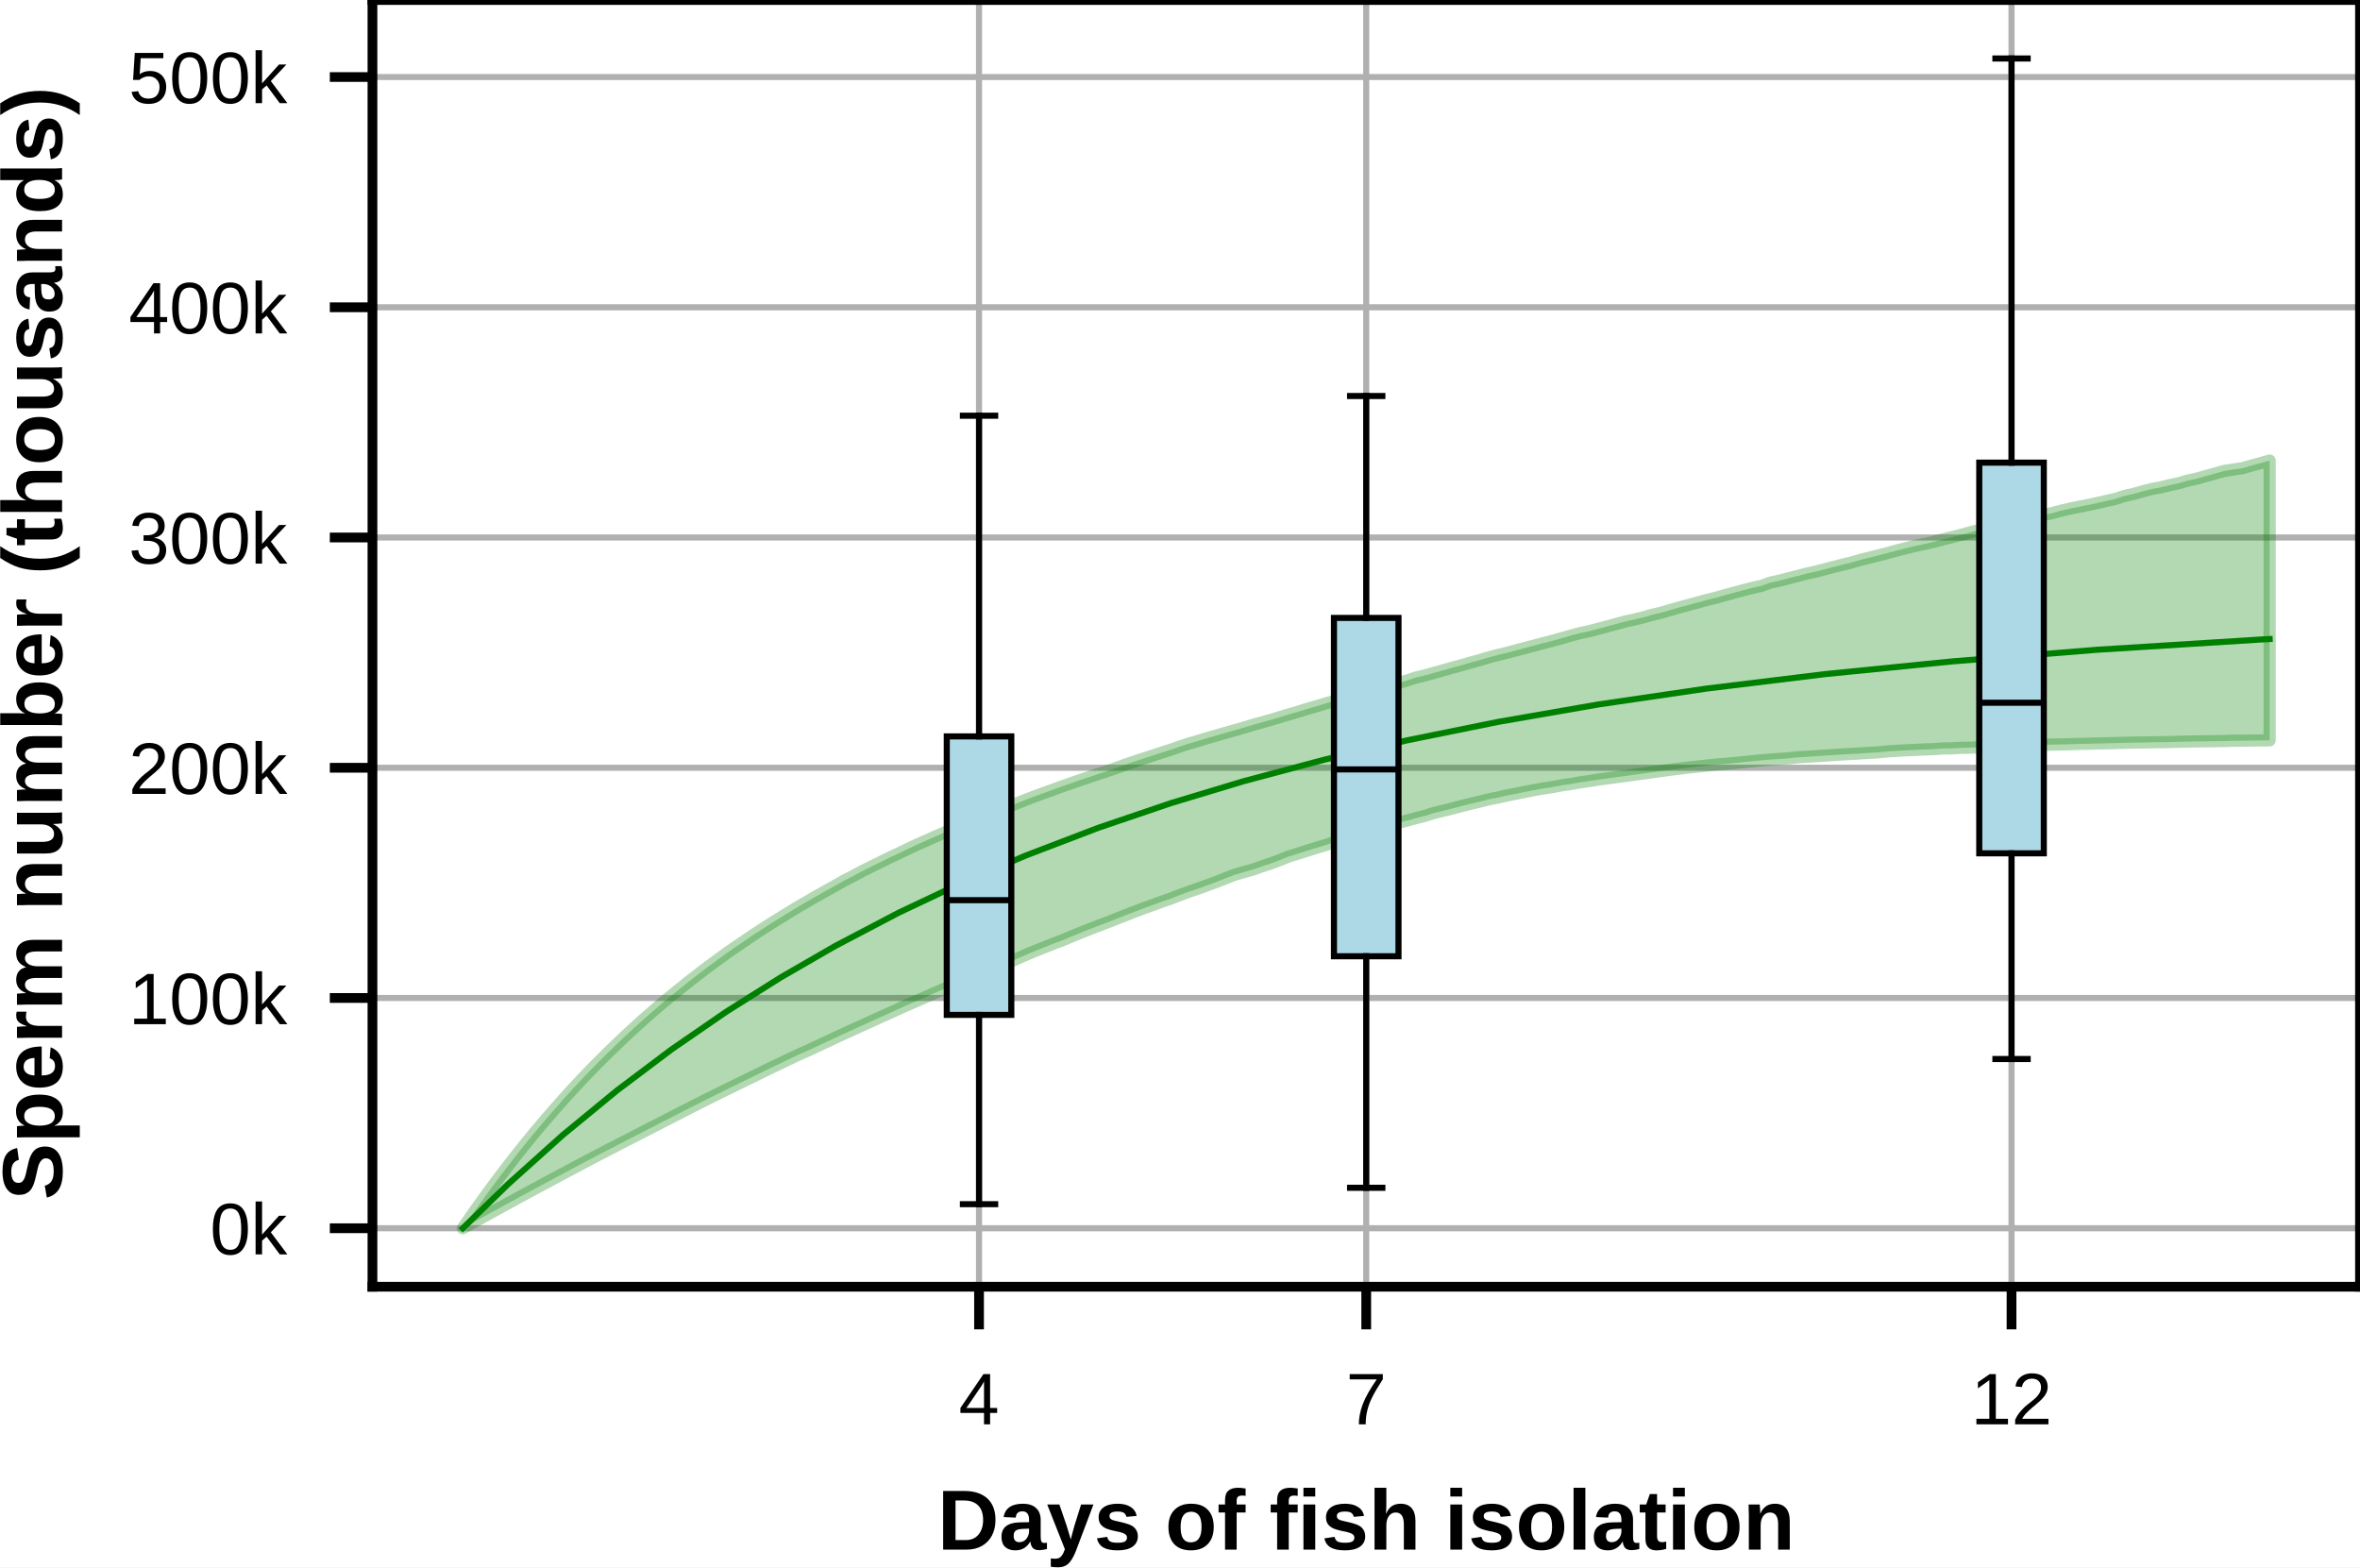
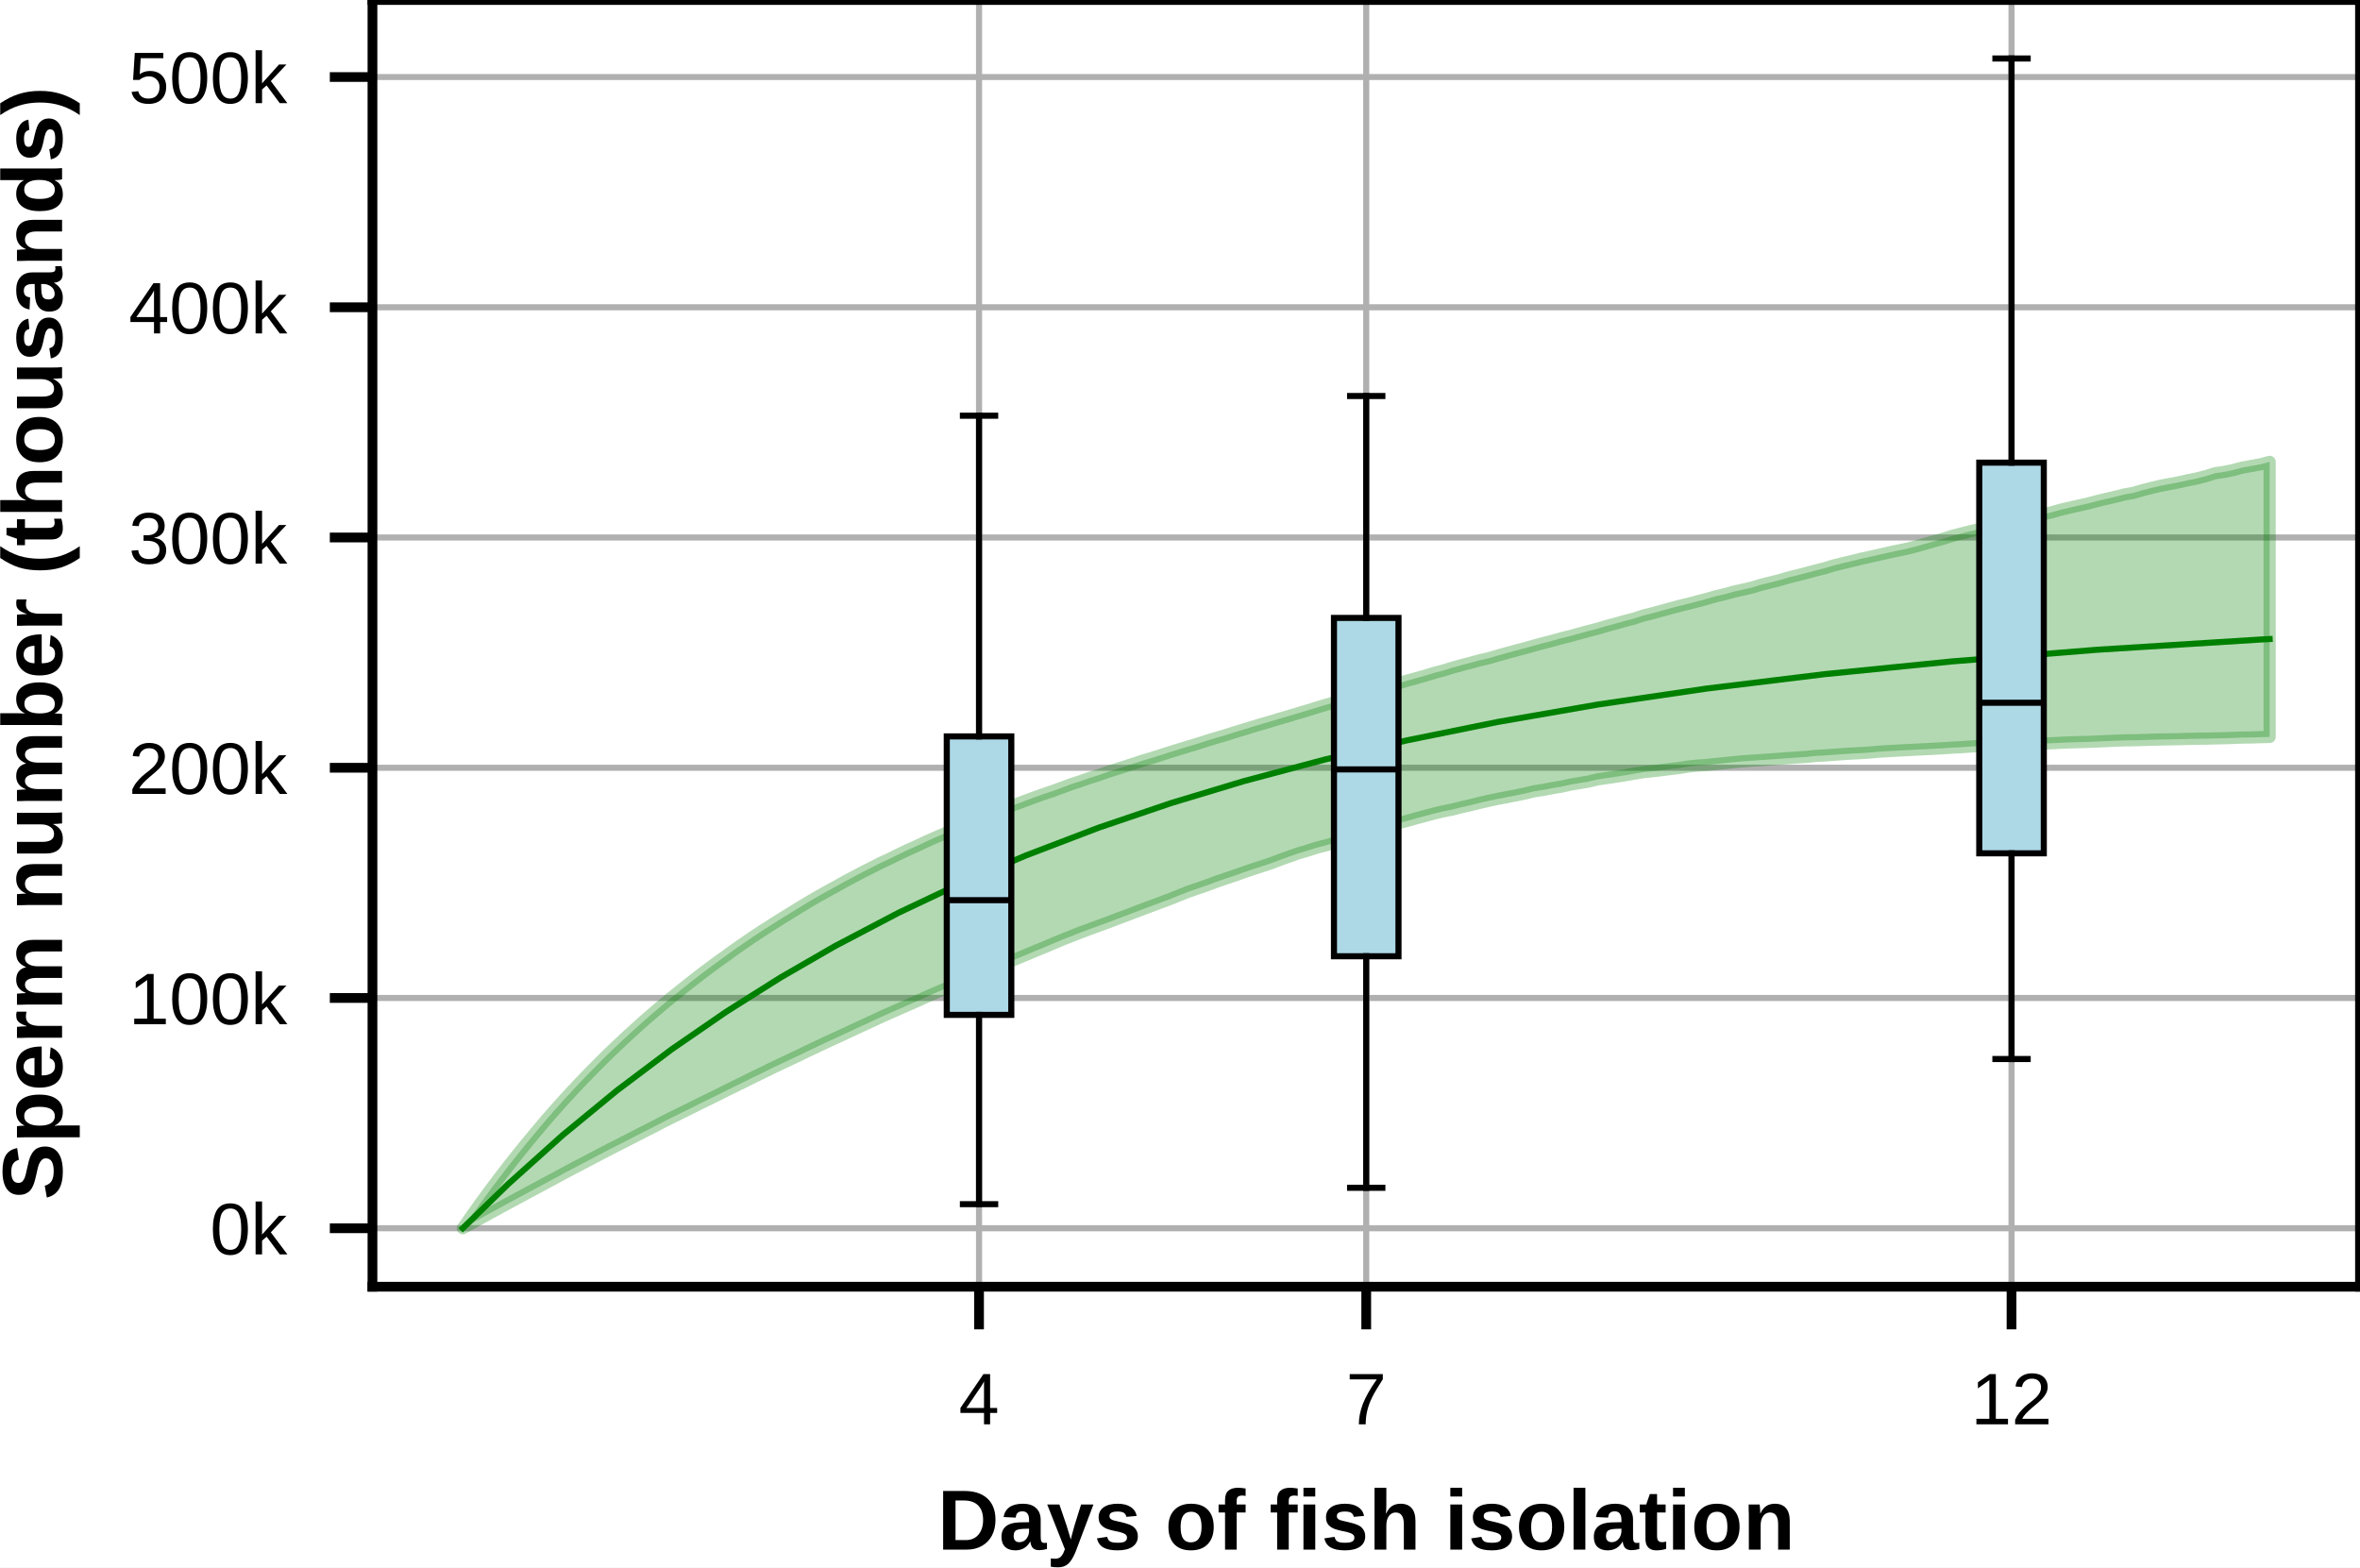
<svg xmlns="http://www.w3.org/2000/svg" xmlns:xlink="http://www.w3.org/1999/xlink" width="193.759pt" height="128.696pt" viewBox="0 0 193.759 128.696" version="1.1">
  <defs>
    <style type="text/css">*{stroke-linejoin: round; stroke-linecap: butt}</style>
  </defs>
  <g id="figure_1">
    <g id="patch_1">
      <path d="M 0 128.696  L 193.759 128.696  L 193.759 0  L 0 0  z " style="fill: #ffffff" />
    </g>
    <g id="axes_1">
      <g id="patch_2">
        <path d="M 30.579 105.64  L 193.759 105.64  L 193.759 -0  L 30.579 -0  z " style="fill: #ffffff" />
      </g>
      <g id="matplotlib.axis_1">
        <g id="xtick_1">
          <g id="line2d_1">
-             <path d="M 80.38 105.64  L 80.38 -0  " clip-path="url(#paaef3774e4)" style="fill: none; stroke: #b0b0b0; stroke-width: 0.5; stroke-linecap: square" />
+             <path d="M 80.38 105.64  L 80.38 -0  " clip-path="url(#p081ff52506)" style="fill: none; stroke: #b0b0b0; stroke-width: 0.5; stroke-linecap: square" />
          </g>
          <g id="line2d_2">
            <defs>
-               <path id="mbbec469b58" d="M 0 0  L 0 3.5  " style="stroke: #000000; stroke-width: 0.8" />
+               <path id="maa3bdd4148" d="M 0 0  L 0 3.5  " style="stroke: #000000; stroke-width: 0.8" />
            </defs>
            <g>
-               <use xlink:href="#mbbec469b58" x="80.38" y="105.64" style="stroke: #000000; stroke-width: 0.8" />
+               <use xlink:href="#maa3bdd4148" x="80.38" y="105.64" style="stroke: #000000; stroke-width: 0.8" />
            </g>
          </g>
          <g id="text_1">
            <text style="font-size: 6px; font-family: 'Arial'; text-anchor: middle" x="80.38" y="116.935" transform="rotate(-0 80.38044 116.9347)">4</text>
          </g>
        </g>
        <g id="xtick_2">
          <g id="line2d_3">
-             <path d="M 112.169 105.64  L 112.169 -0  " clip-path="url(#paaef3774e4)" style="fill: none; stroke: #b0b0b0; stroke-width: 0.5; stroke-linecap: square" />
+             <path d="M 112.169 105.64  L 112.169 -0  " clip-path="url(#p081ff52506)" style="fill: none; stroke: #b0b0b0; stroke-width: 0.5; stroke-linecap: square" />
          </g>
          <g id="line2d_4">
            <g>
-               <use xlink:href="#mbbec469b58" x="112.169" y="105.64" style="stroke: #000000; stroke-width: 0.8" />
+               <use xlink:href="#maa3bdd4148" x="112.169" y="105.64" style="stroke: #000000; stroke-width: 0.8" />
            </g>
          </g>
          <g id="text_2">
            <text style="font-size: 6px; font-family: 'Arial'; text-anchor: middle" x="112.169" y="116.935" transform="rotate(-0 112.1688 116.9347)">7</text>
          </g>
        </g>
        <g id="xtick_3">
          <g id="line2d_5">
-             <path d="M 165.149 105.64  L 165.149 -0  " clip-path="url(#paaef3774e4)" style="fill: none; stroke: #b0b0b0; stroke-width: 0.5; stroke-linecap: square" />
+             <path d="M 165.149 105.64  L 165.149 -0  " clip-path="url(#p081ff52506)" style="fill: none; stroke: #b0b0b0; stroke-width: 0.5; stroke-linecap: square" />
          </g>
          <g id="line2d_6">
            <g>
-               <use xlink:href="#mbbec469b58" x="165.149" y="105.64" style="stroke: #000000; stroke-width: 0.8" />
+               <use xlink:href="#maa3bdd4148" x="165.149" y="105.64" style="stroke: #000000; stroke-width: 0.8" />
            </g>
          </g>
          <g id="text_3">
            <text style="font-size: 6px; font-family: 'Arial'; text-anchor: middle" x="165.149" y="116.935" transform="rotate(-0 165.1493 116.9347)">12</text>
          </g>
        </g>
        <g id="text_4">
          <text style="font-weight: 700; font-size: 7px; font-family: 'Arial'; text-anchor: middle" x="112.169" y="127.223" transform="rotate(-0 112.1688 127.223)">Days of fish isolation</text>
        </g>
      </g>
      <g id="matplotlib.axis_2">
        <g id="ytick_1">
          <g id="line2d_7">
-             <path d="M 30.579 100.838  L 193.759 100.838  " clip-path="url(#paaef3774e4)" style="fill: none; stroke: #b0b0b0; stroke-width: 0.5; stroke-linecap: square" />
+             <path d="M 30.579 100.838  L 193.759 100.838  " clip-path="url(#p081ff52506)" style="fill: none; stroke: #b0b0b0; stroke-width: 0.5; stroke-linecap: square" />
          </g>
          <g id="line2d_8">
            <defs>
-               <path id="mc0d2c1319b" d="M 0 0  L -3.5 0  " style="stroke: #000000; stroke-width: 0.8" />
+               <path id="mdea06f5ea6" d="M 0 0  L -3.5 0  " style="stroke: #000000; stroke-width: 0.8" />
            </defs>
            <g>
-               <use xlink:href="#mc0d2c1319b" x="30.579" y="100.838" style="stroke: #000000; stroke-width: 0.8" />
+               <use xlink:href="#mdea06f5ea6" x="30.579" y="100.838" style="stroke: #000000; stroke-width: 0.8" />
            </g>
          </g>
          <g id="text_5">
            <text style="font-size: 6px; font-family: 'Arial'; text-anchor: end" x="23.579" y="102.986" transform="rotate(-0 23.57875 102.9855)">0k</text>
          </g>
        </g>
        <g id="ytick_2">
          <g id="line2d_9">
-             <path d="M 30.579 81.935  L 193.759 81.935  " clip-path="url(#paaef3774e4)" style="fill: none; stroke: #b0b0b0; stroke-width: 0.5; stroke-linecap: square" />
+             <path d="M 30.579 81.935  L 193.759 81.935  " clip-path="url(#p081ff52506)" style="fill: none; stroke: #b0b0b0; stroke-width: 0.5; stroke-linecap: square" />
          </g>
          <g id="line2d_10">
            <g>
-               <use xlink:href="#mc0d2c1319b" x="30.579" y="81.935" style="stroke: #000000; stroke-width: 0.8" />
+               <use xlink:href="#mdea06f5ea6" x="30.579" y="81.935" style="stroke: #000000; stroke-width: 0.8" />
            </g>
          </g>
          <g id="text_6">
            <text style="font-size: 6px; font-family: 'Arial'; text-anchor: end" x="23.579" y="84.083" transform="rotate(-0 23.57875 84.08259)">100k</text>
          </g>
        </g>
        <g id="ytick_3">
          <g id="line2d_11">
-             <path d="M 30.579 63.032  L 193.759 63.032  " clip-path="url(#paaef3774e4)" style="fill: none; stroke: #b0b0b0; stroke-width: 0.5; stroke-linecap: square" />
+             <path d="M 30.579 63.032  L 193.759 63.032  " clip-path="url(#p081ff52506)" style="fill: none; stroke: #b0b0b0; stroke-width: 0.5; stroke-linecap: square" />
          </g>
          <g id="line2d_12">
            <g>
-               <use xlink:href="#mc0d2c1319b" x="30.579" y="63.032" style="stroke: #000000; stroke-width: 0.8" />
+               <use xlink:href="#mdea06f5ea6" x="30.579" y="63.032" style="stroke: #000000; stroke-width: 0.8" />
            </g>
          </g>
          <g id="text_7">
            <text style="font-size: 6px; font-family: 'Arial'; text-anchor: end" x="23.579" y="65.18" transform="rotate(-0 23.57875 65.17965)">200k</text>
          </g>
        </g>
        <g id="ytick_4">
          <g id="line2d_13">
-             <path d="M 30.579 44.129  L 193.759 44.129  " clip-path="url(#paaef3774e4)" style="fill: none; stroke: #b0b0b0; stroke-width: 0.5; stroke-linecap: square" />
+             <path d="M 30.579 44.129  L 193.759 44.129  " clip-path="url(#p081ff52506)" style="fill: none; stroke: #b0b0b0; stroke-width: 0.5; stroke-linecap: square" />
          </g>
          <g id="line2d_14">
            <g>
-               <use xlink:href="#mc0d2c1319b" x="30.579" y="44.129" style="stroke: #000000; stroke-width: 0.8" />
+               <use xlink:href="#mdea06f5ea6" x="30.579" y="44.129" style="stroke: #000000; stroke-width: 0.8" />
            </g>
          </g>
          <g id="text_8">
            <text style="font-size: 6px; font-family: 'Arial'; text-anchor: end" x="23.579" y="46.277" transform="rotate(-0 23.57875 46.27672)">300k</text>
          </g>
        </g>
        <g id="ytick_5">
          <g id="line2d_15">
-             <path d="M 30.579 25.226  L 193.759 25.226  " clip-path="url(#paaef3774e4)" style="fill: none; stroke: #b0b0b0; stroke-width: 0.5; stroke-linecap: square" />
+             <path d="M 30.579 25.226  L 193.759 25.226  " clip-path="url(#p081ff52506)" style="fill: none; stroke: #b0b0b0; stroke-width: 0.5; stroke-linecap: square" />
          </g>
          <g id="line2d_16">
            <g>
-               <use xlink:href="#mc0d2c1319b" x="30.579" y="25.226" style="stroke: #000000; stroke-width: 0.8" />
+               <use xlink:href="#mdea06f5ea6" x="30.579" y="25.226" style="stroke: #000000; stroke-width: 0.8" />
            </g>
          </g>
          <g id="text_9">
            <text style="font-size: 6px; font-family: 'Arial'; text-anchor: end" x="23.579" y="27.374" transform="rotate(-0 23.57875 27.37378)">400k</text>
          </g>
        </g>
        <g id="ytick_6">
          <g id="line2d_17">
-             <path d="M 30.579 6.324  L 193.759 6.324  " clip-path="url(#paaef3774e4)" style="fill: none; stroke: #b0b0b0; stroke-width: 0.5; stroke-linecap: square" />
+             <path d="M 30.579 6.324  L 193.759 6.324  " clip-path="url(#p081ff52506)" style="fill: none; stroke: #b0b0b0; stroke-width: 0.5; stroke-linecap: square" />
          </g>
          <g id="line2d_18">
            <g>
-               <use xlink:href="#mc0d2c1319b" x="30.579" y="6.324" style="stroke: #000000; stroke-width: 0.8" />
+               <use xlink:href="#mdea06f5ea6" x="30.579" y="6.324" style="stroke: #000000; stroke-width: 0.8" />
            </g>
          </g>
          <g id="text_10">
            <text style="font-size: 6px; font-family: 'Arial'; text-anchor: end" x="23.579" y="8.471" transform="rotate(-0 23.57875 8.470848)">500k</text>
          </g>
        </g>
        <g id="text_11">
          <text style="font-weight: 700; font-size: 7px; font-family: 'Arial'; text-anchor: middle" x="5.096" y="52.82" transform="rotate(-90 5.095781 52.82)">Sperm number (thousands)</text>
        </g>
      </g>
      <g id="line2d_19">
-         <path d="M 37.996 100.838  L 41.723 97.21  L 46.196 93.194  L 50.669 89.518  L 55.141 86.153  L 59.614 83.073  L 64.087 80.253  L 68.56 77.672  L 73.778 74.935  L 78.996 72.467  L 84.214 70.24  L 90.178 67.961  L 96.141 65.935  L 102.105 64.135  L 108.814 62.348  L 115.523 60.782  L 122.978 59.27  L 131.178 57.844  L 140.123 56.531  L 149.814 55.348  L 160.251 54.303  L 172.178 53.345  L 185.596 52.505  L 186.341 52.465  L 186.341 52.465  " clip-path="url(#paaef3774e4)" style="fill: none; stroke: #008000; stroke-width: 0.5; stroke-linecap: square" />
+         <path d="M 37.996 100.838  L 41.723 97.21  L 46.196 93.194  L 50.669 89.518  L 55.141 86.153  L 59.614 83.073  L 64.087 80.253  L 68.56 77.672  L 73.778 74.935  L 78.996 72.467  L 84.214 70.24  L 90.178 67.961  L 96.141 65.935  L 102.105 64.135  L 108.814 62.348  L 115.523 60.782  L 122.978 59.27  L 131.178 57.844  L 140.123 56.531  L 149.814 55.348  L 160.251 54.303  L 172.178 53.345  L 185.596 52.505  L 186.341 52.465  L 186.341 52.465  " clip-path="url(#p081ff52506)" style="fill: none; stroke: #008000; stroke-width: 0.5; stroke-linecap: square" />
      </g>
      <g id="FillBetweenPolyCollection_1">
        <defs>
-           <path id="maed5293013" d="M 37.996 -27.858  L 37.996 -27.858  L 38.741 -28.272  L 39.487 -28.684  L 40.232 -29.096  L 40.978 -29.504  L 41.723 -29.909  L 42.469 -30.316  L 43.214 -30.723  L 43.96 -31.126  L 44.705 -31.527  L 45.451 -31.925  L 46.196 -32.325  L 46.941 -32.722  L 47.687 -33.119  L 48.432 -33.514  L 49.178 -33.904  L 49.923 -34.29  L 50.669 -34.672  L 51.414 -35.057  L 52.16 -35.44  L 52.905 -35.823  L 53.651 -36.207  L 54.396 -36.591  L 55.141 -36.973  L 55.887 -37.354  L 56.632 -37.734  L 57.378 -38.113  L 58.123 -38.489  L 58.869 -38.858  L 59.614 -39.225  L 60.36 -39.591  L 61.105 -39.959  L 61.851 -40.318  L 62.596 -40.683  L 63.341 -41.047  L 64.087 -41.404  L 64.832 -41.76  L 65.578 -42.111  L 66.323 -42.442  L 67.069 -42.789  L 67.814 -43.138  L 68.56 -43.49  L 69.305 -43.831  L 70.051 -44.174  L 70.796 -44.512  L 71.541 -44.851  L 72.287 -45.188  L 73.032 -45.524  L 73.778 -45.862  L 74.523 -46.201  L 75.269 -46.523  L 76.014 -46.852  L 76.76 -47.18  L 77.505 -47.502  L 78.251 -47.822  L 78.996 -48.137  L 79.741 -48.449  L 80.487 -48.742  L 81.232 -49.045  L 81.978 -49.352  L 82.723 -49.648  L 83.469 -49.967  L 84.214 -50.298  L 84.96 -50.613  L 85.705 -50.904  L 86.451 -51.207  L 87.196 -51.485  L 87.941 -51.798  L 88.687 -52.105  L 89.432 -52.4  L 90.178 -52.688  L 90.923 -52.972  L 91.669 -53.265  L 92.414 -53.556  L 93.16 -53.845  L 93.905 -54.129  L 94.651 -54.399  L 95.396 -54.673  L 96.141 -54.924  L 96.887 -55.217  L 97.632 -55.492  L 98.378 -55.748  L 99.123 -56.013  L 99.869 -56.289  L 100.614 -56.584  L 101.36 -56.874  L 102.105 -57.093  L 102.851 -57.3  L 103.596 -57.563  L 104.341 -57.806  L 105.087 -58.09  L 105.832 -58.387  L 106.578 -58.617  L 107.323 -58.854  L 108.069 -59.087  L 108.814 -59.309  L 109.56 -59.562  L 110.305 -59.783  L 111.051 -60.025  L 111.796 -60.242  L 112.541 -60.48  L 113.287 -60.695  L 114.032 -60.89  L 114.778 -61.139  L 115.523 -61.328  L 116.269 -61.531  L 117.014 -61.719  L 117.76 -61.958  L 118.505 -62.137  L 119.251 -62.321  L 119.996 -62.519  L 120.741 -62.705  L 121.487 -62.882  L 122.232 -63.069  L 122.978 -63.216  L 123.723 -63.387  L 124.469 -63.531  L 125.214 -63.684  L 125.96 -63.829  L 126.705 -63.964  L 127.451 -64.073  L 128.196 -64.217  L 128.941 -64.326  L 129.687 -64.457  L 130.432 -64.566  L 131.178 -64.683  L 131.923 -64.784  L 132.669 -64.888  L 133.414 -64.982  L 134.16 -65.091  L 134.905 -65.188  L 135.651 -65.292  L 136.396 -65.395  L 137.141 -65.499  L 137.887 -65.59  L 138.632 -65.682  L 139.378 -65.761  L 140.123 -65.843  L 140.869 -65.92  L 141.614 -65.978  L 142.36 -66.044  L 143.105 -66.122  L 143.851 -66.195  L 144.596 -66.273  L 145.341 -66.333  L 146.087 -66.385  L 146.832 -66.437  L 147.578 -66.519  L 148.323 -66.562  L 149.069 -66.61  L 149.814 -66.66  L 150.56 -66.705  L 151.305 -66.762  L 152.051 -66.798  L 152.796 -66.846  L 153.541 -66.889  L 154.287 -66.935  L 155.032 -67.009  L 155.778 -67.053  L 156.523 -67.097  L 157.269 -67.129  L 158.014 -67.167  L 158.76 -67.191  L 159.505 -67.243  L 160.251 -67.258  L 160.996 -67.298  L 161.741 -67.311  L 162.487 -67.344  L 163.232 -67.375  L 163.978 -67.396  L 164.723 -67.423  L 165.469 -67.45  L 166.214 -67.466  L 166.96 -67.492  L 167.705 -67.535  L 168.451 -67.565  L 169.196 -67.578  L 169.941 -67.594  L 170.687 -67.621  L 171.432 -67.634  L 172.178 -67.655  L 172.923 -67.669  L 173.669 -67.69  L 174.414 -67.711  L 175.16 -67.728  L 175.905 -67.737  L 176.651 -67.75  L 177.396 -67.762  L 178.141 -67.773  L 178.887 -67.796  L 179.632 -67.809  L 180.378 -67.826  L 181.123 -67.834  L 181.869 -67.845  L 182.614 -67.857  L 183.36 -67.879  L 184.105 -67.888  L 184.851 -67.897  L 185.596 -67.905  L 186.341 -67.913  L 186.341 -90.887  L 186.341 -90.887  L 185.596 -90.672  L 184.851 -90.476  L 184.105 -90.256  L 183.36 -90.15  L 182.614 -90.031  L 181.869 -89.824  L 181.123 -89.615  L 180.378 -89.406  L 179.632 -89.245  L 178.887 -89.026  L 178.141 -88.866  L 177.396 -88.683  L 176.651 -88.547  L 175.905 -88.353  L 175.16 -88.144  L 174.414 -87.975  L 173.669 -87.735  L 172.923 -87.567  L 172.178 -87.395  L 171.432 -87.236  L 170.687 -87.09  L 169.941 -86.936  L 169.196 -86.762  L 168.451 -86.559  L 167.705 -86.412  L 166.96 -86.23  L 166.214 -86.044  L 165.469 -85.857  L 164.723 -85.666  L 163.978 -85.506  L 163.232 -85.329  L 162.487 -85.182  L 161.741 -84.987  L 160.996 -84.785  L 160.251 -84.591  L 159.505 -84.412  L 158.76 -84.211  L 158.014 -84.037  L 157.269 -83.885  L 156.523 -83.702  L 155.778 -83.513  L 155.032 -83.308  L 154.287 -83.115  L 153.541 -82.926  L 152.796 -82.744  L 152.051 -82.528  L 151.305 -82.341  L 150.56 -82.156  L 149.814 -81.959  L 149.069 -81.764  L 148.323 -81.605  L 147.578 -81.404  L 146.832 -81.217  L 146.087 -81.022  L 145.341 -80.859  L 144.596 -80.593  L 143.851 -80.426  L 143.105 -80.232  L 142.36 -80.032  L 141.614 -79.834  L 140.869 -79.62  L 140.123 -79.436  L 139.378 -79.23  L 138.632 -79.027  L 137.887 -78.831  L 137.141 -78.616  L 136.396 -78.397  L 135.651 -78.22  L 134.905 -78.007  L 134.16 -77.83  L 133.414 -77.665  L 132.669 -77.461  L 131.923 -77.26  L 131.178 -77.063  L 130.432 -76.865  L 129.687 -76.709  L 128.941 -76.506  L 128.196 -76.289  L 127.451 -76.087  L 126.705 -75.893  L 125.96 -75.694  L 125.214 -75.497  L 124.469 -75.3  L 123.723 -75.101  L 122.978 -74.923  L 122.232 -74.724  L 121.487 -74.503  L 120.741 -74.3  L 119.996 -74.083  L 119.251 -73.881  L 118.505 -73.669  L 117.76 -73.46  L 117.014 -73.251  L 116.269 -73.075  L 115.523 -72.831  L 114.778 -72.61  L 114.032 -72.389  L 113.287 -72.175  L 112.541 -71.976  L 111.796 -71.778  L 111.051 -71.547  L 110.305 -71.331  L 109.56 -71.14  L 108.814 -70.939  L 108.069 -70.709  L 107.323 -70.496  L 106.578 -70.265  L 105.832 -70.048  L 105.087 -69.824  L 104.341 -69.598  L 103.596 -69.391  L 102.851 -69.18  L 102.105 -68.954  L 101.36 -68.74  L 100.614 -68.529  L 99.869 -68.314  L 99.123 -68.099  L 98.378 -67.872  L 97.632 -67.653  L 96.887 -67.413  L 96.141 -67.152  L 95.396 -66.911  L 94.651 -66.668  L 93.905 -66.425  L 93.16 -66.181  L 92.414 -65.923  L 91.669 -65.655  L 90.923 -65.395  L 90.178 -65.159  L 89.432 -64.9  L 88.687 -64.654  L 87.941 -64.395  L 87.196 -64.132  L 86.451 -63.86  L 85.705 -63.593  L 84.96 -63.322  L 84.214 -63.035  L 83.469 -62.733  L 82.723 -62.445  L 81.978 -62.162  L 81.232 -61.859  L 80.487 -61.561  L 79.741 -61.264  L 78.996 -60.938  L 78.251 -60.649  L 77.505 -60.33  L 76.76 -60.007  L 76.014 -59.671  L 75.269 -59.343  L 74.523 -58.992  L 73.778 -58.629  L 73.032 -58.286  L 72.287 -57.915  L 71.541 -57.552  L 70.796 -57.181  L 70.051 -56.778  L 69.305 -56.397  L 68.56 -55.97  L 67.814 -55.559  L 67.069 -55.144  L 66.323 -54.71  L 65.578 -54.278  L 64.832 -53.826  L 64.087 -53.365  L 63.341 -52.903  L 62.596 -52.428  L 61.851 -51.942  L 61.105 -51.433  L 60.36 -50.929  L 59.614 -50.409  L 58.869 -49.861  L 58.123 -49.318  L 57.378 -48.749  L 56.632 -48.171  L 55.887 -47.575  L 55.141 -46.97  L 54.396 -46.357  L 53.651 -45.72  L 52.905 -45.067  L 52.16 -44.398  L 51.414 -43.71  L 50.669 -42.999  L 49.923 -42.281  L 49.178 -41.543  L 48.432 -40.785  L 47.687 -40.005  L 46.941 -39.201  L 46.196 -38.379  L 45.451 -37.538  L 44.705 -36.674  L 43.96 -35.789  L 43.214 -34.881  L 42.469 -33.95  L 41.723 -32.996  L 40.978 -32.019  L 40.232 -31.017  L 39.487 -29.991  L 38.741 -28.938  L 37.996 -27.858  z " style="stroke: #008000; stroke-opacity: 0.3" />
+           <path id="mc11acefdce" d="M 37.996 -27.858  L 37.996 -27.858  L 38.741 -28.27  L 39.487 -28.681  L 40.232 -29.091  L 40.978 -29.499  L 41.723 -29.903  L 42.469 -30.305  L 43.214 -30.706  L 43.96 -31.107  L 44.705 -31.508  L 45.451 -31.907  L 46.196 -32.309  L 46.941 -32.709  L 47.687 -33.098  L 48.432 -33.489  L 49.178 -33.879  L 49.923 -34.269  L 50.669 -34.649  L 51.414 -35.028  L 52.16 -35.413  L 52.905 -35.795  L 53.651 -36.17  L 54.396 -36.561  L 55.141 -36.936  L 55.887 -37.306  L 56.632 -37.671  L 57.378 -38.045  L 58.123 -38.409  L 58.869 -38.777  L 59.614 -39.149  L 60.36 -39.519  L 61.105 -39.879  L 61.851 -40.255  L 62.596 -40.612  L 63.341 -40.982  L 64.087 -41.336  L 64.832 -41.689  L 65.578 -42.04  L 66.323 -42.403  L 67.069 -42.752  L 67.814 -43.107  L 68.56 -43.45  L 69.305 -43.79  L 70.051 -44.143  L 70.796 -44.486  L 71.541 -44.83  L 72.287 -45.177  L 73.032 -45.512  L 73.778 -45.84  L 74.523 -46.166  L 75.269 -46.495  L 76.014 -46.835  L 76.76 -47.163  L 77.505 -47.479  L 78.251 -47.782  L 78.996 -48.115  L 79.741 -48.422  L 80.487 -48.742  L 81.232 -49.063  L 81.978 -49.388  L 82.723 -49.678  L 83.469 -49.983  L 84.214 -50.29  L 84.96 -50.604  L 85.705 -50.908  L 86.451 -51.225  L 87.196 -51.538  L 87.941 -51.83  L 88.687 -52.126  L 89.432 -52.404  L 90.178 -52.679  L 90.923 -52.947  L 91.669 -53.236  L 92.414 -53.513  L 93.16 -53.795  L 93.905 -54.077  L 94.651 -54.357  L 95.396 -54.635  L 96.141 -54.913  L 96.887 -55.217  L 97.632 -55.511  L 98.378 -55.766  L 99.123 -56.021  L 99.869 -56.304  L 100.614 -56.559  L 101.36 -56.808  L 102.105 -57.074  L 102.851 -57.33  L 103.596 -57.57  L 104.341 -57.815  L 105.087 -58.1  L 105.832 -58.367  L 106.578 -58.63  L 107.323 -58.847  L 108.069 -59.091  L 108.814 -59.283  L 109.56 -59.493  L 110.305 -59.737  L 111.051 -59.982  L 111.796 -60.223  L 112.541 -60.457  L 113.287 -60.689  L 114.032 -60.892  L 114.778 -61.104  L 115.523 -61.3  L 116.269 -61.511  L 117.014 -61.709  L 117.76 -61.91  L 118.505 -62.086  L 119.251 -62.236  L 119.996 -62.424  L 120.741 -62.593  L 121.487 -62.779  L 122.232 -62.952  L 122.978 -63.111  L 123.723 -63.251  L 124.469 -63.397  L 125.214 -63.549  L 125.96 -63.732  L 126.705 -63.846  L 127.451 -63.99  L 128.196 -64.112  L 128.941 -64.282  L 129.687 -64.405  L 130.432 -64.532  L 131.178 -64.71  L 131.923 -64.818  L 132.669 -64.926  L 133.414 -65.045  L 134.16 -65.176  L 134.905 -65.3  L 135.651 -65.377  L 136.396 -65.462  L 137.141 -65.56  L 137.887 -65.646  L 138.632 -65.768  L 139.378 -65.842  L 140.123 -65.889  L 140.869 -65.969  L 141.614 -66.046  L 142.36 -66.122  L 143.105 -66.194  L 143.851 -66.244  L 144.596 -66.294  L 145.341 -66.346  L 146.087 -66.398  L 146.832 -66.453  L 147.578 -66.507  L 148.323 -66.554  L 149.069 -66.634  L 149.814 -66.673  L 150.56 -66.728  L 151.305 -66.784  L 152.051 -66.828  L 152.796 -66.866  L 153.541 -66.917  L 154.287 -66.985  L 155.032 -67.028  L 155.778 -67.069  L 156.523 -67.11  L 157.269 -67.147  L 158.014 -67.183  L 158.76 -67.222  L 159.505 -67.262  L 160.251 -67.314  L 160.996 -67.35  L 161.741 -67.402  L 162.487 -67.448  L 163.232 -67.477  L 163.978 -67.504  L 164.723 -67.544  L 165.469 -67.564  L 166.214 -67.588  L 166.96 -67.622  L 167.705 -67.65  L 168.451 -67.677  L 169.196 -67.713  L 169.941 -67.745  L 170.687 -67.768  L 171.432 -67.787  L 172.178 -67.817  L 172.923 -67.85  L 173.669 -67.883  L 174.414 -67.913  L 175.16 -67.921  L 175.905 -67.94  L 176.651 -67.964  L 177.396 -67.983  L 178.141 -67.994  L 178.887 -68.01  L 179.632 -68.03  L 180.378 -68.047  L 181.123 -68.054  L 181.869 -68.074  L 182.614 -68.088  L 183.36 -68.113  L 184.105 -68.14  L 184.851 -68.152  L 185.596 -68.173  L 186.341 -68.196  L 186.341 -90.778  L 186.341 -90.778  L 185.596 -90.575  L 184.851 -90.444  L 184.105 -90.309  L 183.36 -90.11  L 182.614 -89.953  L 181.869 -89.848  L 181.123 -89.61  L 180.378 -89.418  L 179.632 -89.266  L 178.887 -89.103  L 178.141 -88.957  L 177.396 -88.819  L 176.651 -88.643  L 175.905 -88.451  L 175.16 -88.232  L 174.414 -88.099  L 173.669 -87.909  L 172.923 -87.739  L 172.178 -87.56  L 171.432 -87.361  L 170.687 -87.195  L 169.941 -87.023  L 169.196 -86.85  L 168.451 -86.639  L 167.705 -86.47  L 166.96 -86.286  L 166.214 -86.128  L 165.469 -85.953  L 164.723 -85.782  L 163.978 -85.596  L 163.232 -85.422  L 162.487 -85.251  L 161.741 -85.074  L 160.996 -84.889  L 160.251 -84.69  L 159.505 -84.456  L 158.76 -84.251  L 158.014 -84.036  L 157.269 -83.828  L 156.523 -83.636  L 155.778 -83.484  L 155.032 -83.323  L 154.287 -83.155  L 153.541 -82.984  L 152.796 -82.823  L 152.051 -82.636  L 151.305 -82.459  L 150.56 -82.277  L 149.814 -82.047  L 149.069 -81.86  L 148.323 -81.662  L 147.578 -81.466  L 146.832 -81.284  L 146.087 -81.062  L 145.341 -80.875  L 144.596 -80.69  L 143.851 -80.462  L 143.105 -80.288  L 142.36 -80.126  L 141.614 -79.915  L 140.869 -79.743  L 140.123 -79.525  L 139.378 -79.329  L 138.632 -79.132  L 137.887 -78.953  L 137.141 -78.752  L 136.396 -78.548  L 135.651 -78.343  L 134.905 -78.158  L 134.16 -77.912  L 133.414 -77.719  L 132.669 -77.508  L 131.923 -77.308  L 131.178 -77.085  L 130.432 -76.893  L 129.687 -76.69  L 128.941 -76.481  L 128.196 -76.3  L 127.451 -76.09  L 126.705 -75.897  L 125.96 -75.698  L 125.214 -75.484  L 124.469 -75.289  L 123.723 -75.086  L 122.978 -74.876  L 122.232 -74.658  L 121.487 -74.487  L 120.741 -74.283  L 119.996 -74.089  L 119.251 -73.882  L 118.505 -73.65  L 117.76 -73.457  L 117.014 -73.226  L 116.269 -73.017  L 115.523 -72.815  L 114.778 -72.582  L 114.032 -72.369  L 113.287 -72.134  L 112.541 -71.92  L 111.796 -71.724  L 111.051 -71.489  L 110.305 -71.256  L 109.56 -71.033  L 108.814 -70.82  L 108.069 -70.595  L 107.323 -70.364  L 106.578 -70.141  L 105.832 -69.918  L 105.087 -69.699  L 104.341 -69.474  L 103.596 -69.258  L 102.851 -69.033  L 102.105 -68.803  L 101.36 -68.579  L 100.614 -68.338  L 99.869 -68.124  L 99.123 -67.895  L 98.378 -67.653  L 97.632 -67.43  L 96.887 -67.203  L 96.141 -66.974  L 95.396 -66.735  L 94.651 -66.495  L 93.905 -66.276  L 93.16 -66.03  L 92.414 -65.79  L 91.669 -65.55  L 90.923 -65.314  L 90.178 -65.048  L 89.432 -64.816  L 88.687 -64.553  L 87.941 -64.313  L 87.196 -64.034  L 86.451 -63.76  L 85.705 -63.51  L 84.96 -63.244  L 84.214 -62.968  L 83.469 -62.689  L 82.723 -62.425  L 81.978 -62.125  L 81.232 -61.837  L 80.487 -61.525  L 79.741 -61.219  L 78.996 -60.891  L 78.251 -60.565  L 77.505 -60.249  L 76.76 -59.93  L 76.014 -59.598  L 75.269 -59.245  L 74.523 -58.912  L 73.778 -58.556  L 73.032 -58.188  L 72.287 -57.843  L 71.541 -57.461  L 70.796 -57.087  L 70.051 -56.693  L 69.305 -56.295  L 68.56 -55.877  L 67.814 -55.471  L 67.069 -55.05  L 66.323 -54.614  L 65.578 -54.16  L 64.832 -53.701  L 64.087 -53.245  L 63.341 -52.771  L 62.596 -52.293  L 61.851 -51.804  L 61.105 -51.293  L 60.36 -50.78  L 59.614 -50.239  L 58.869 -49.703  L 58.123 -49.152  L 57.378 -48.588  L 56.632 -48.008  L 55.887 -47.413  L 55.141 -46.814  L 54.396 -46.197  L 53.651 -45.563  L 52.905 -44.919  L 52.16 -44.248  L 51.414 -43.569  L 50.669 -42.871  L 49.923 -42.161  L 49.178 -41.418  L 48.432 -40.666  L 47.687 -39.896  L 46.941 -39.104  L 46.196 -38.295  L 45.451 -37.458  L 44.705 -36.6  L 43.96 -35.713  L 43.214 -34.814  L 42.469 -33.893  L 41.723 -32.95  L 40.978 -31.983  L 40.232 -30.991  L 39.487 -29.973  L 38.741 -28.928  L 37.996 -27.858  z " style="stroke: #008000; stroke-opacity: 0.3" />
        </defs>
-         <g clip-path="url(#paaef3774e4)">
-           <use xlink:href="#maed5293013" x="0" y="128.696" style="fill: #008000; fill-opacity: 0.3; stroke: #008000; stroke-opacity: 0.3" />
+         <g clip-path="url(#p081ff52506)">
+           <use xlink:href="#mc11acefdce" x="0" y="128.696" style="fill: #008000; fill-opacity: 0.3; stroke: #008000; stroke-opacity: 0.3" />
        </g>
      </g>
      <g id="patch_3">
-         <path d="M 77.731 83.322  L 83.029 83.322  L 83.029 60.459  L 77.731 60.459  L 77.731 83.322  z " clip-path="url(#paaef3774e4)" style="fill: #add8e6; stroke: #000000; stroke-width: 0.5; stroke-linejoin: miter" />
+         <path d="M 77.731 83.322  L 83.029 83.322  L 83.029 60.459  L 77.731 60.459  L 77.731 83.322  z " clip-path="url(#p081ff52506)" style="fill: #add8e6; stroke: #000000; stroke-width: 0.5; stroke-linejoin: miter" />
      </g>
      <g id="line2d_20">
-         <path d="M 80.38 83.322  L 80.38 98.864  " clip-path="url(#paaef3774e4)" style="fill: none; stroke: #000000; stroke-width: 0.5; stroke-linecap: square" />
+         <path d="M 80.38 83.322  L 80.38 98.864  " clip-path="url(#p081ff52506)" style="fill: none; stroke: #000000; stroke-width: 0.5; stroke-linecap: square" />
      </g>
      <g id="line2d_21">
-         <path d="M 80.38 60.459  L 80.38 34.13  " clip-path="url(#paaef3774e4)" style="fill: none; stroke: #000000; stroke-width: 0.5; stroke-linecap: square" />
+         <path d="M 80.38 60.459  L 80.38 34.13  " clip-path="url(#p081ff52506)" style="fill: none; stroke: #000000; stroke-width: 0.5; stroke-linecap: square" />
      </g>
      <g id="line2d_22">
-         <path d="M 79.056 98.864  L 81.705 98.864  " clip-path="url(#paaef3774e4)" style="fill: none; stroke: #000000; stroke-width: 0.5; stroke-linecap: square" />
+         <path d="M 79.056 98.864  L 81.705 98.864  " clip-path="url(#p081ff52506)" style="fill: none; stroke: #000000; stroke-width: 0.5; stroke-linecap: square" />
      </g>
      <g id="line2d_23">
-         <path d="M 79.056 34.13  L 81.705 34.13  " clip-path="url(#paaef3774e4)" style="fill: none; stroke: #000000; stroke-width: 0.5; stroke-linecap: square" />
+         <path d="M 79.056 34.13  L 81.705 34.13  " clip-path="url(#p081ff52506)" style="fill: none; stroke: #000000; stroke-width: 0.5; stroke-linecap: square" />
      </g>
      <g id="line2d_24" />
      <g id="patch_4">
-         <path d="M 109.52 78.51  L 114.818 78.51  L 114.818 50.732  L 109.52 50.732  L 109.52 78.51  z " clip-path="url(#paaef3774e4)" style="fill: #add8e6; stroke: #000000; stroke-width: 0.5; stroke-linejoin: miter" />
+         <path d="M 109.52 78.51  L 114.818 78.51  L 114.818 50.732  L 109.52 50.732  L 109.52 78.51  z " clip-path="url(#p081ff52506)" style="fill: #add8e6; stroke: #000000; stroke-width: 0.5; stroke-linejoin: miter" />
      </g>
      <g id="line2d_25">
-         <path d="M 112.169 78.51  L 112.169 97.519  " clip-path="url(#paaef3774e4)" style="fill: none; stroke: #000000; stroke-width: 0.5; stroke-linecap: square" />
+         <path d="M 112.169 78.51  L 112.169 97.519  " clip-path="url(#p081ff52506)" style="fill: none; stroke: #000000; stroke-width: 0.5; stroke-linecap: square" />
      </g>
      <g id="line2d_26">
-         <path d="M 112.169 50.732  L 112.169 32.513  " clip-path="url(#paaef3774e4)" style="fill: none; stroke: #000000; stroke-width: 0.5; stroke-linecap: square" />
+         <path d="M 112.169 50.732  L 112.169 32.513  " clip-path="url(#p081ff52506)" style="fill: none; stroke: #000000; stroke-width: 0.5; stroke-linecap: square" />
      </g>
      <g id="line2d_27">
-         <path d="M 110.844 97.519  L 113.493 97.519  " clip-path="url(#paaef3774e4)" style="fill: none; stroke: #000000; stroke-width: 0.5; stroke-linecap: square" />
+         <path d="M 110.844 97.519  L 113.493 97.519  " clip-path="url(#p081ff52506)" style="fill: none; stroke: #000000; stroke-width: 0.5; stroke-linecap: square" />
      </g>
      <g id="line2d_28">
-         <path d="M 110.844 32.513  L 113.493 32.513  " clip-path="url(#paaef3774e4)" style="fill: none; stroke: #000000; stroke-width: 0.5; stroke-linecap: square" />
+         <path d="M 110.844 32.513  L 113.493 32.513  " clip-path="url(#p081ff52506)" style="fill: none; stroke: #000000; stroke-width: 0.5; stroke-linecap: square" />
      </g>
      <g id="line2d_29" />
      <g id="patch_5">
-         <path d="M 162.5 70.058  L 167.798 70.058  L 167.798 37.983  L 162.5 37.983  L 162.5 70.058  z " clip-path="url(#paaef3774e4)" style="fill: #add8e6; stroke: #000000; stroke-width: 0.5; stroke-linejoin: miter" />
+         <path d="M 162.5 70.058  L 167.798 70.058  L 167.798 37.983  L 162.5 37.983  L 162.5 70.058  z " clip-path="url(#p081ff52506)" style="fill: #add8e6; stroke: #000000; stroke-width: 0.5; stroke-linejoin: miter" />
      </g>
      <g id="line2d_30">
-         <path d="M 165.149 70.058  L 165.149 86.945  " clip-path="url(#paaef3774e4)" style="fill: none; stroke: #000000; stroke-width: 0.5; stroke-linecap: square" />
+         <path d="M 165.149 70.058  L 165.149 86.945  " clip-path="url(#p081ff52506)" style="fill: none; stroke: #000000; stroke-width: 0.5; stroke-linecap: square" />
      </g>
      <g id="line2d_31">
-         <path d="M 165.149 37.983  L 165.149 4.802  " clip-path="url(#paaef3774e4)" style="fill: none; stroke: #000000; stroke-width: 0.5; stroke-linecap: square" />
+         <path d="M 165.149 37.983  L 165.149 4.802  " clip-path="url(#p081ff52506)" style="fill: none; stroke: #000000; stroke-width: 0.5; stroke-linecap: square" />
      </g>
      <g id="line2d_32">
-         <path d="M 163.825 86.945  L 166.474 86.945  " clip-path="url(#paaef3774e4)" style="fill: none; stroke: #000000; stroke-width: 0.5; stroke-linecap: square" />
+         <path d="M 163.825 86.945  L 166.474 86.945  " clip-path="url(#p081ff52506)" style="fill: none; stroke: #000000; stroke-width: 0.5; stroke-linecap: square" />
      </g>
      <g id="line2d_33">
-         <path d="M 163.825 4.802  L 166.474 4.802  " clip-path="url(#paaef3774e4)" style="fill: none; stroke: #000000; stroke-width: 0.5; stroke-linecap: square" />
+         <path d="M 163.825 4.802  L 166.474 4.802  " clip-path="url(#p081ff52506)" style="fill: none; stroke: #000000; stroke-width: 0.5; stroke-linecap: square" />
      </g>
      <g id="line2d_34" />
      <g id="line2d_35">
-         <path d="M 77.731 73.904  L 83.029 73.904  " clip-path="url(#paaef3774e4)" style="fill: none; stroke: #000000; stroke-width: 0.5" />
+         <path d="M 77.731 73.904  L 83.029 73.904  " clip-path="url(#p081ff52506)" style="fill: none; stroke: #000000; stroke-width: 0.5" />
      </g>
      <g id="line2d_36">
-         <path d="M 109.52 63.166  L 114.818 63.166  " clip-path="url(#paaef3774e4)" style="fill: none; stroke: #000000; stroke-width: 0.5" />
+         <path d="M 109.52 63.166  L 114.818 63.166  " clip-path="url(#p081ff52506)" style="fill: none; stroke: #000000; stroke-width: 0.5" />
      </g>
      <g id="line2d_37">
-         <path d="M 162.5 57.695  L 167.798 57.695  " clip-path="url(#paaef3774e4)" style="fill: none; stroke: #000000; stroke-width: 0.5" />
+         <path d="M 162.5 57.695  L 167.798 57.695  " clip-path="url(#p081ff52506)" style="fill: none; stroke: #000000; stroke-width: 0.5" />
      </g>
      <g id="patch_6">
        <path d="M 30.579 105.64  L 30.579 -0  " style="fill: none; stroke: #000000; stroke-width: 0.8; stroke-linejoin: miter; stroke-linecap: square" />
      </g>
      <g id="patch_7">
        <path d="M 193.759 105.64  L 193.759 -0  " style="fill: none; stroke: #000000; stroke-width: 0.8; stroke-linejoin: miter; stroke-linecap: square" />
      </g>
      <g id="patch_8">
        <path d="M 30.579 105.64  L 193.759 105.64  " style="fill: none; stroke: #000000; stroke-width: 0.8; stroke-linejoin: miter; stroke-linecap: square" />
      </g>
      <g id="patch_9">
        <path d="M 30.579 -0  L 193.759 -0  " style="fill: none; stroke: #000000; stroke-width: 0.8; stroke-linejoin: miter; stroke-linecap: square" />
      </g>
    </g>
  </g>
  <defs>
-     <clipPath id="paaef3774e4">
+     <clipPath id="p081ff52506">
      <rect x="30.579" y="-0" width="163.18" height="105.64" />
    </clipPath>
  </defs>
</svg>
